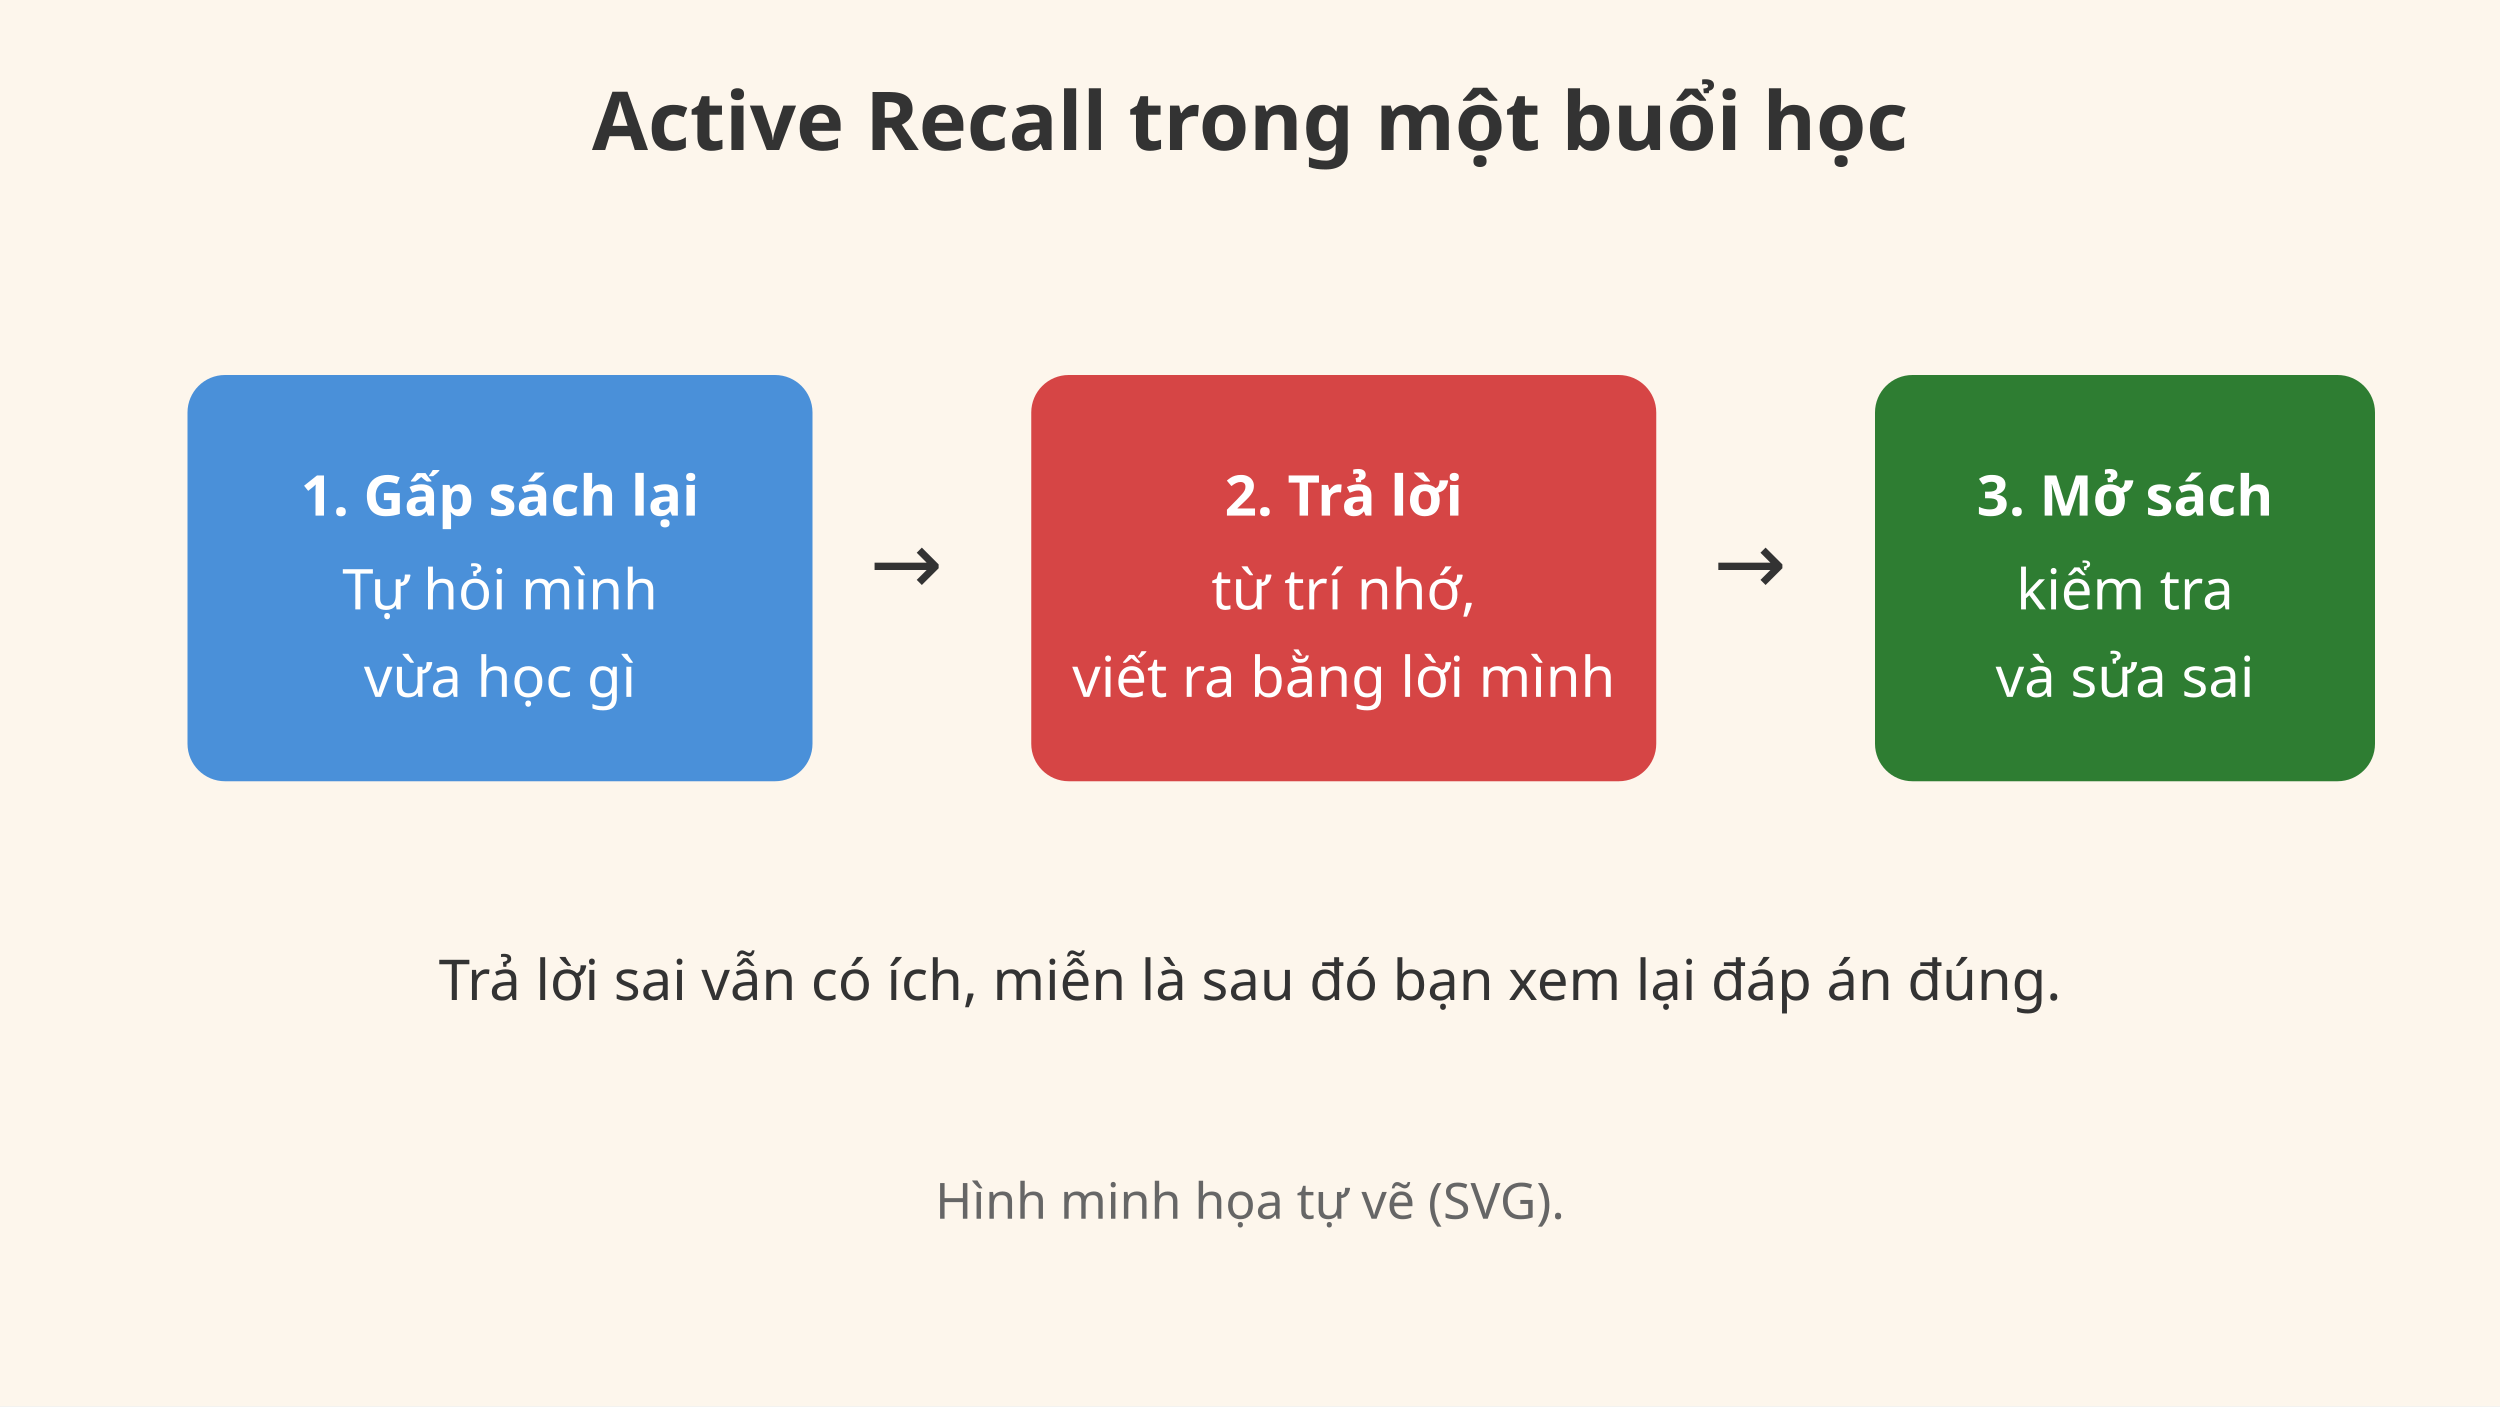
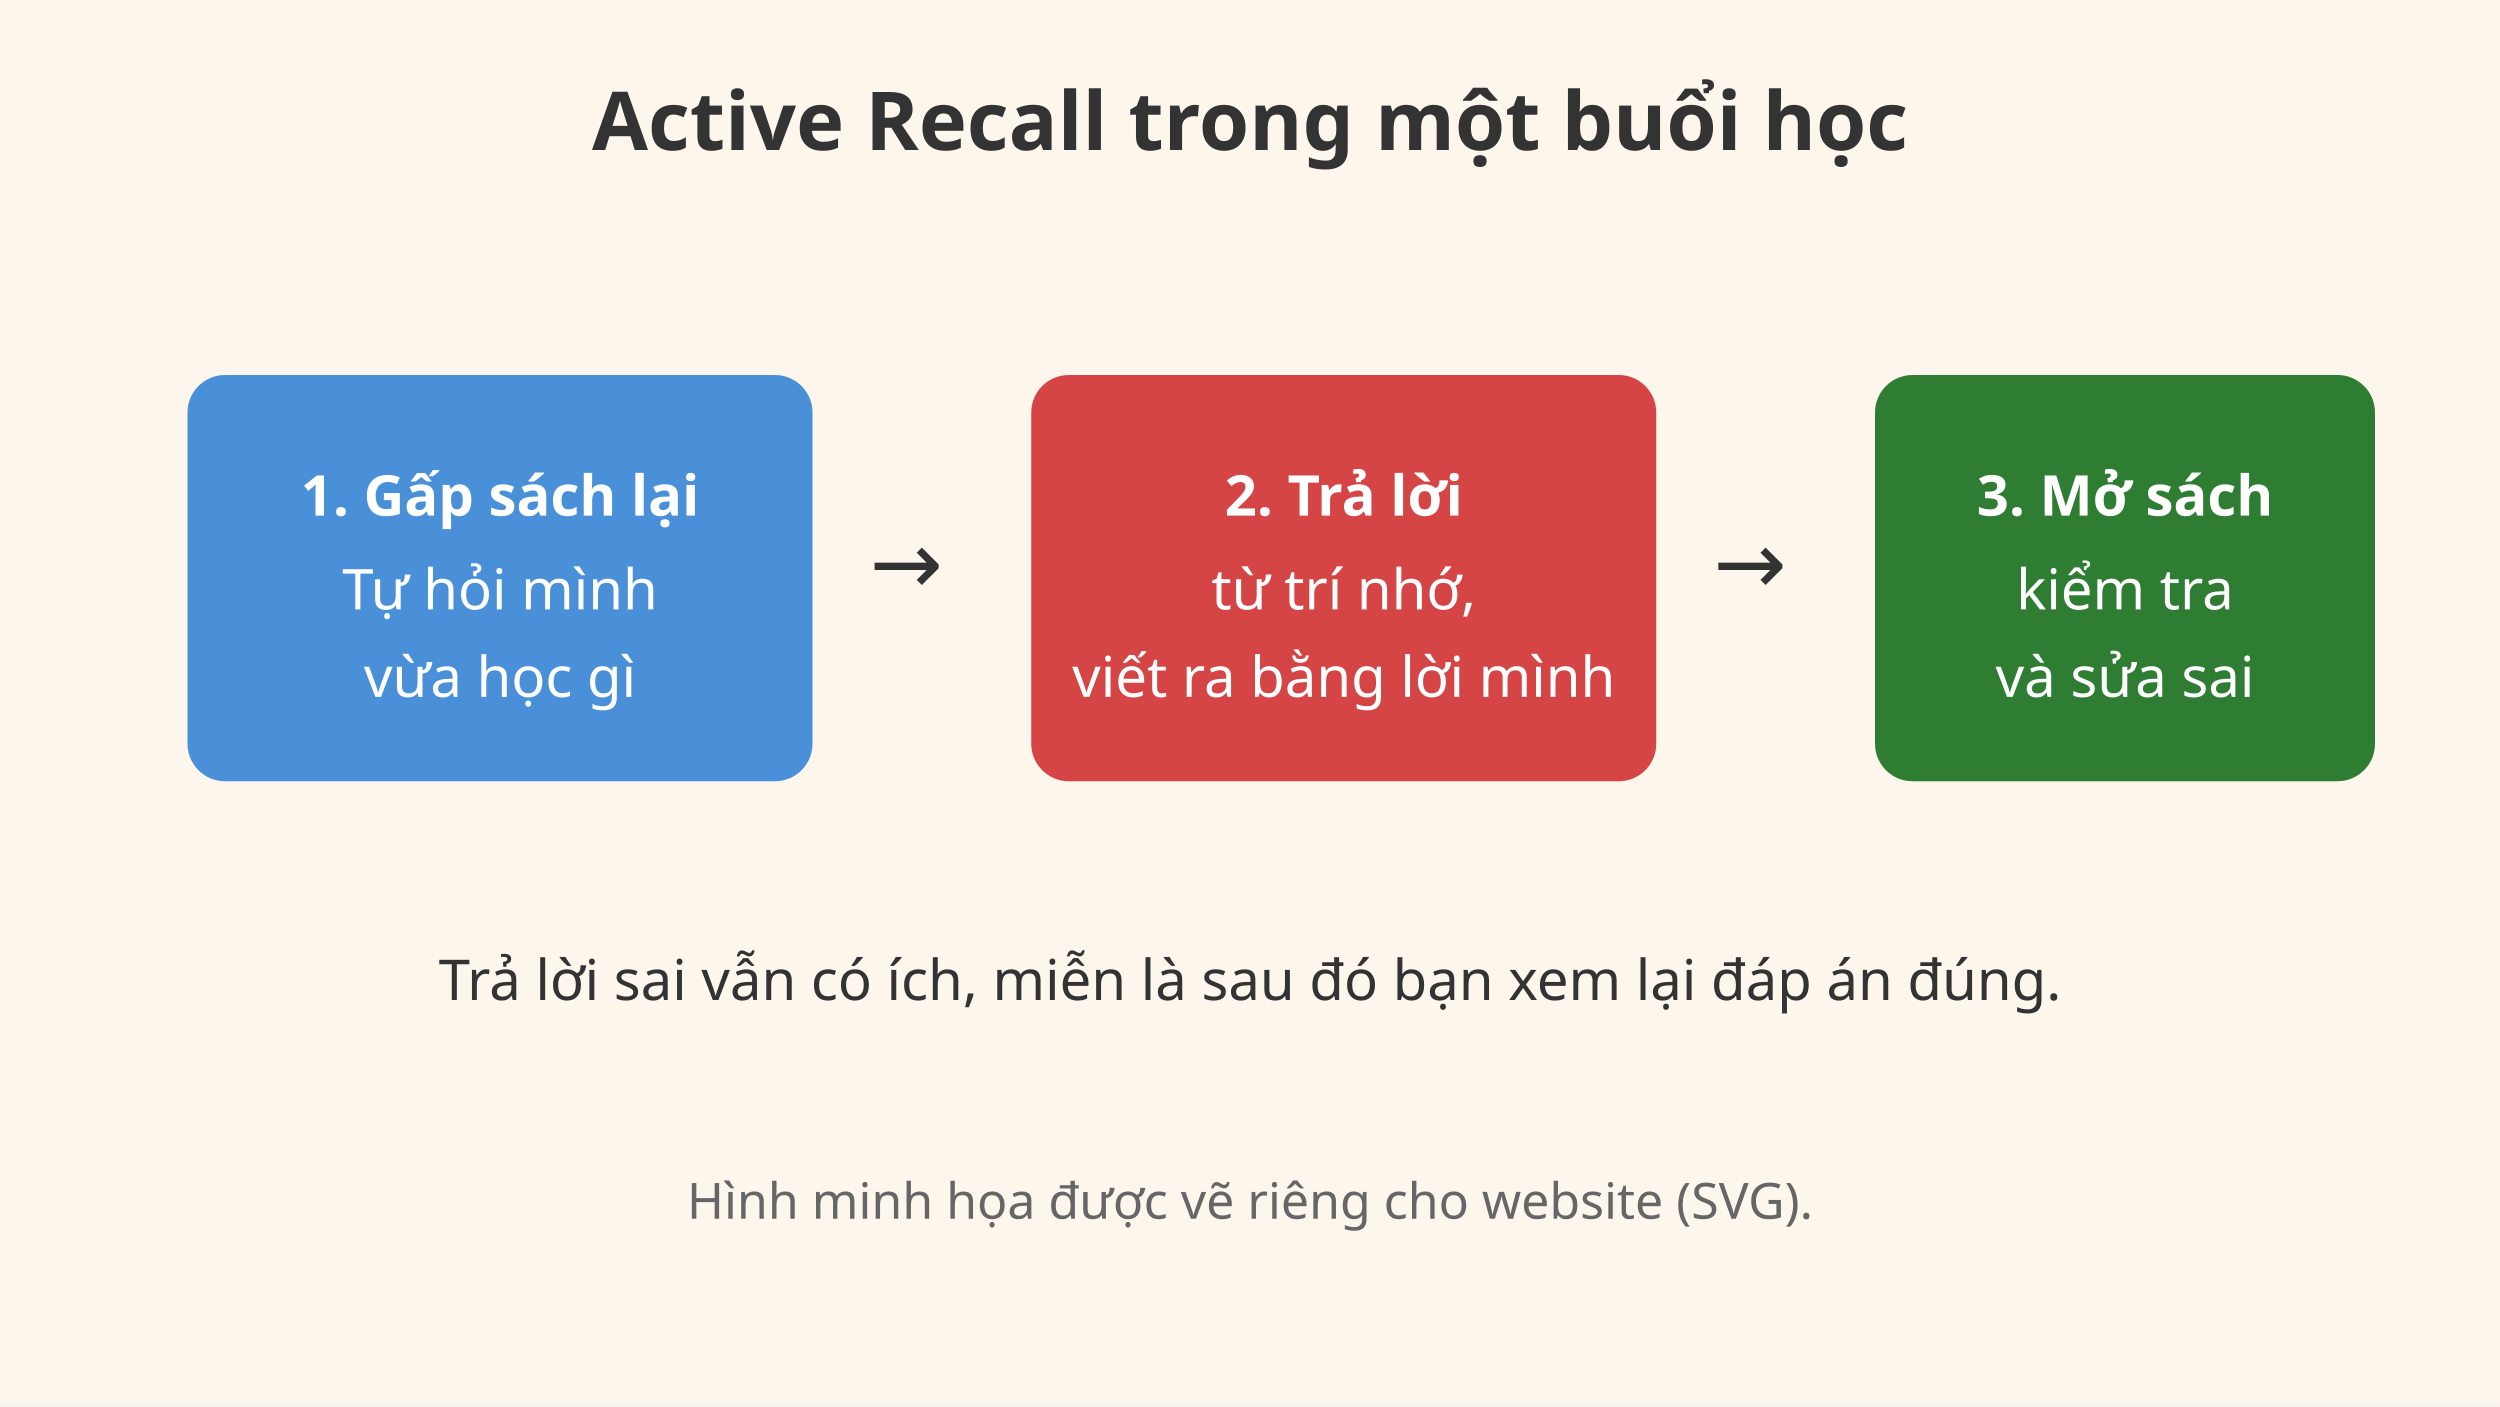
<svg xmlns="http://www.w3.org/2000/svg" width="800" height="450" viewBox="0 0 800 450" role="img" aria-label="Sơ đồ ba bước Active Recall: gấp sách lại và tự hỏi, trả lời từ trí nhớ, mở sách ra kiểm tra và sửa sai">
  <rect width="800" height="450" fill="#fdf6ec" />
  <text x="400" y="48" font-family="sans-serif" font-size="26" font-weight="bold" text-anchor="middle" fill="#333333">Active Recall trong một buổi học</text>
  <g font-family="sans-serif" font-size="18" text-anchor="middle">
    <rect x="60" y="120" width="200" height="130" rx="12" fill="#4a90d9" />
    <text x="160" y="165" fill="#ffffff" font-weight="bold">1. Gấp sách lại</text>
    <text x="160" y="195" fill="#ffffff">Tự hỏi mình</text>
    <text x="160" y="223" fill="#ffffff">vừa học gì</text>
    <text x="290" y="190" font-size="28" fill="#333333">→</text>
    <rect x="330" y="120" width="200" height="130" rx="12" fill="#d64545" />
    <text x="430" y="165" fill="#ffffff" font-weight="bold">2. Trả lời</text>
    <text x="430" y="195" fill="#ffffff">từ trí nhớ,</text>
    <text x="430" y="223" fill="#ffffff">viết ra bằng lời mình</text>
    <text x="560" y="190" font-size="28" fill="#333333">→</text>
    <rect x="600" y="120" width="160" height="130" rx="12" fill="#2e7d32" />
    <text x="680" y="165" fill="#ffffff" font-weight="bold">3. Mở sách</text>
    <text x="680" y="195" fill="#ffffff">kiểm tra</text>
    <text x="680" y="223" fill="#ffffff">và sửa sai</text>
  </g>
  <text x="400" y="320" font-family="sans-serif" font-size="18" text-anchor="middle" fill="#333333">Trả lời sai vẫn có ích, miễn là sau đó bạn xem lại đáp án đúng.</text>
-   <text x="400" y="390" font-family="sans-serif" font-size="16" text-anchor="middle" fill="#666666">Hình minh họa tự vẽ (SVG).</text>
+   <text x="400" y="390" font-family="sans-serif" font-size="16" text-anchor="middle" fill="#666666">Hình minh họa được vẽ riêng cho website (SVG).</text>
</svg>
